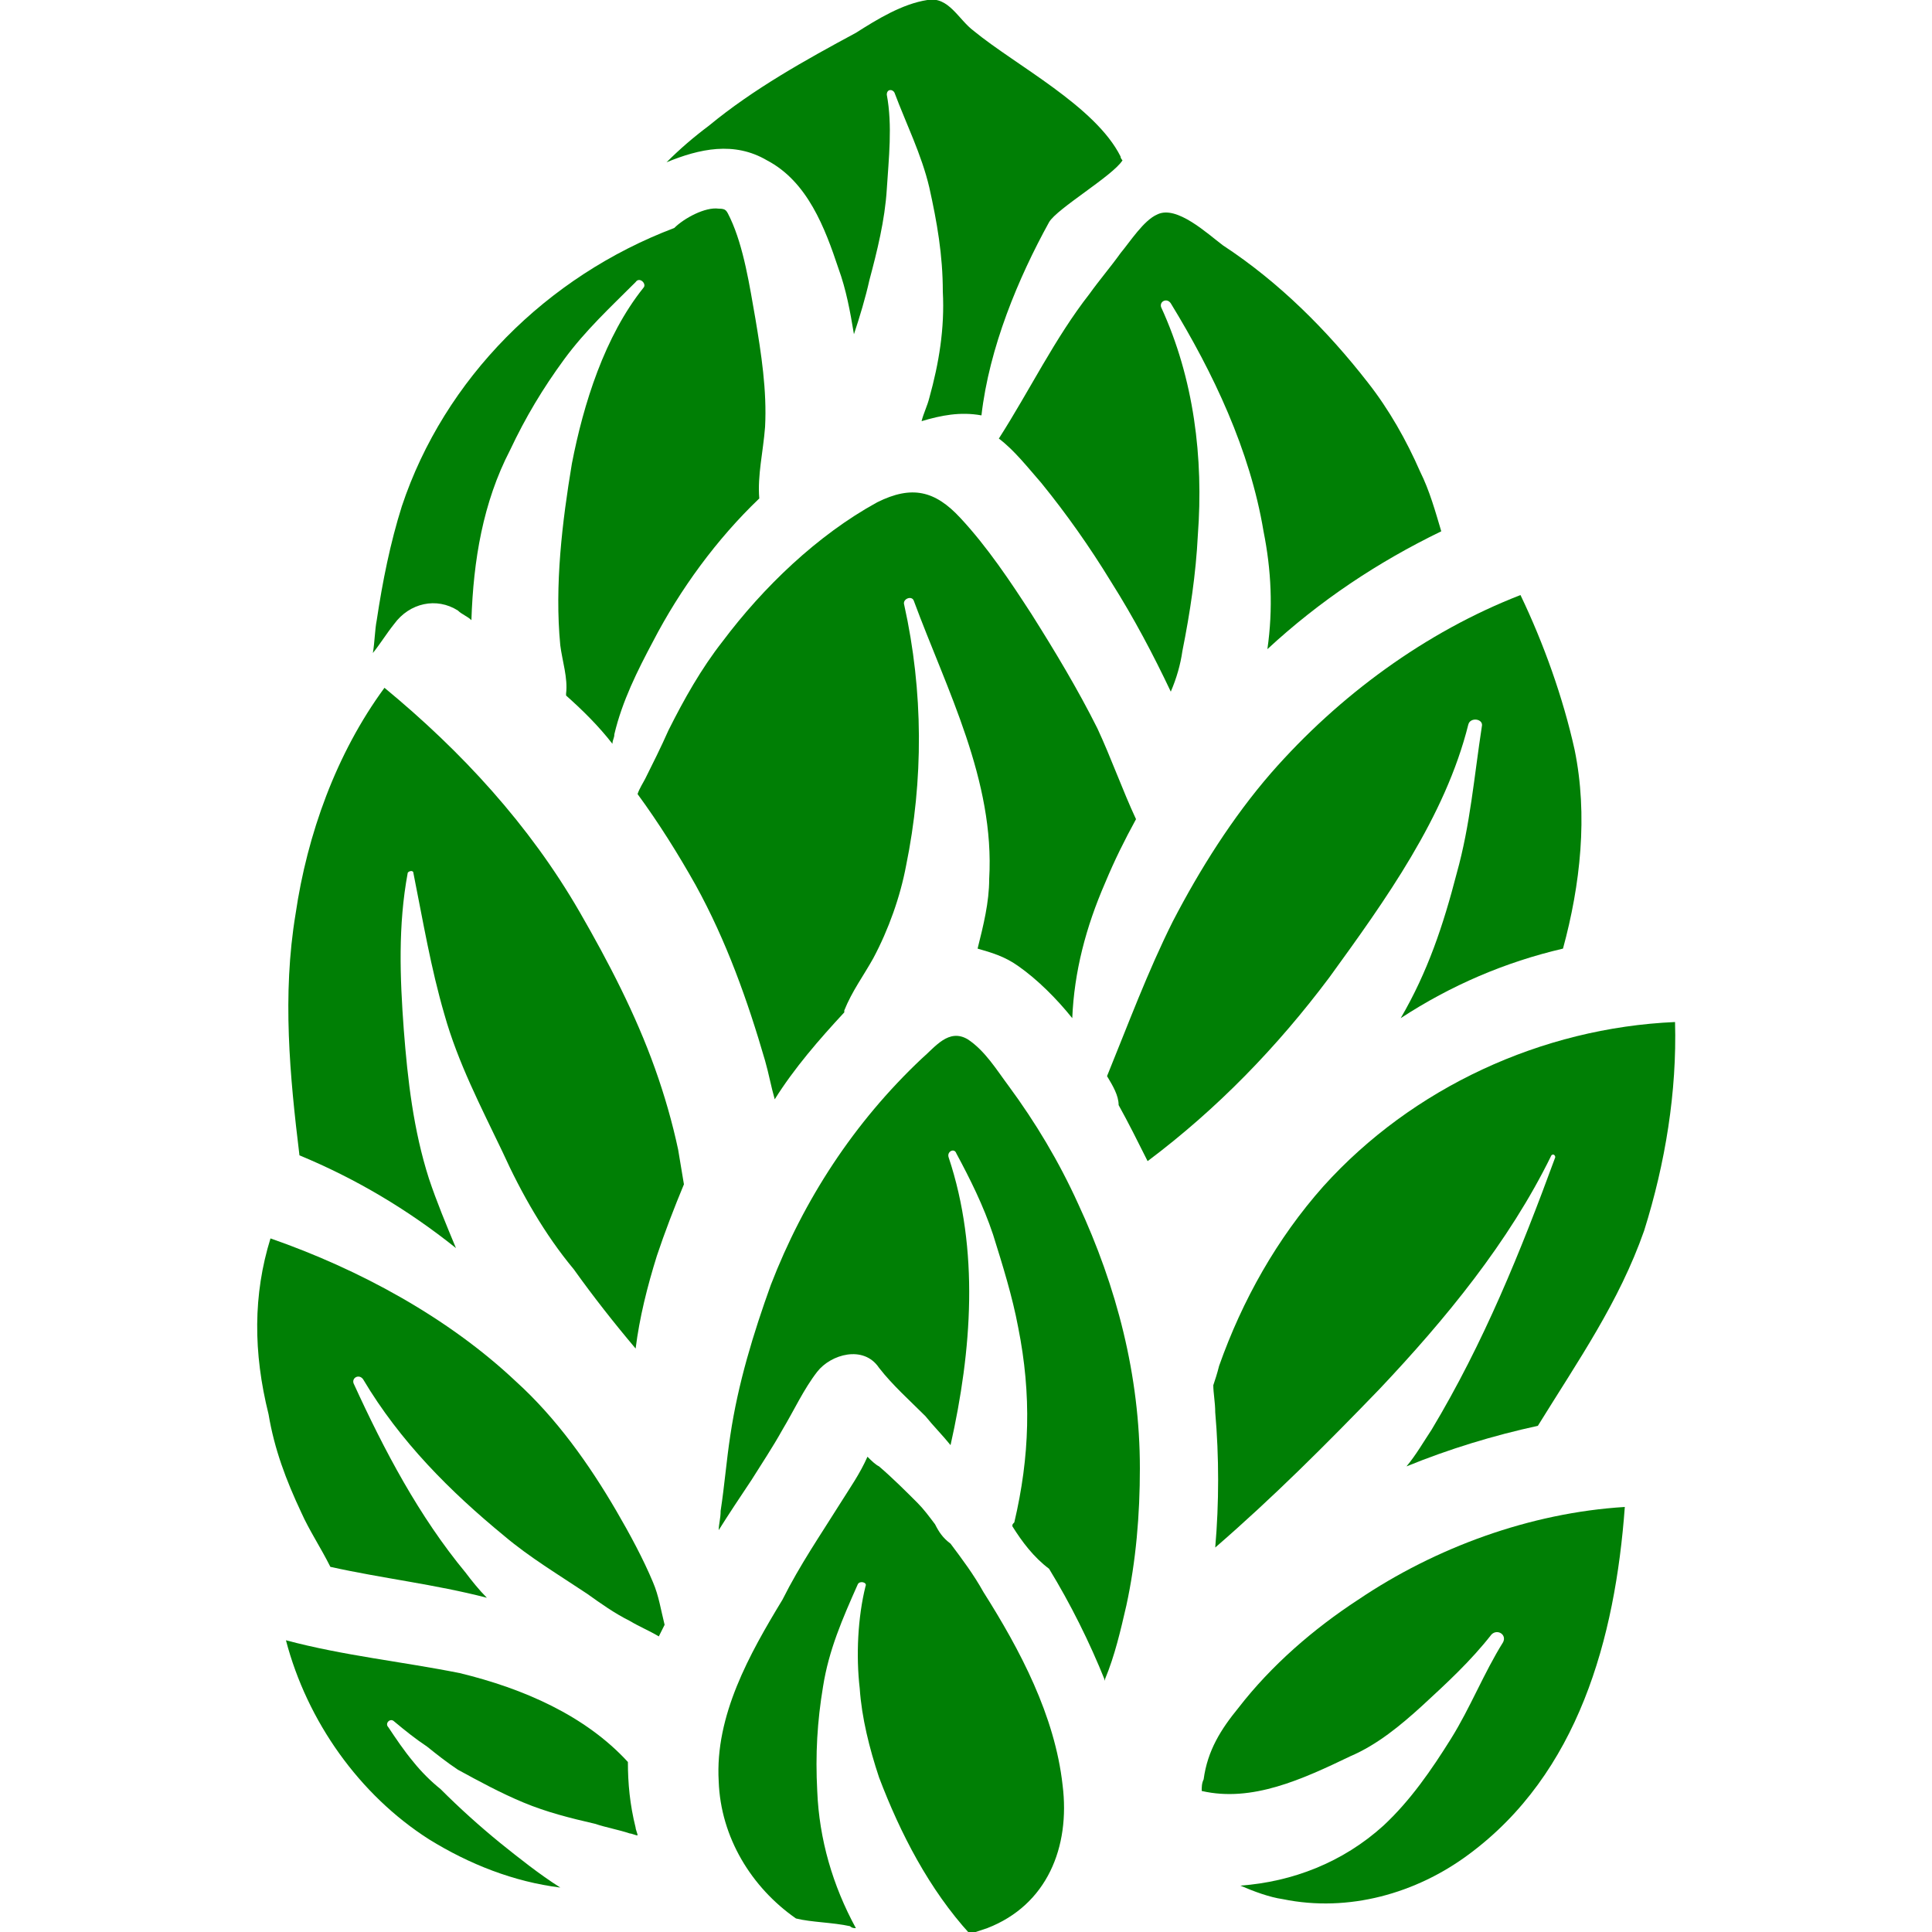
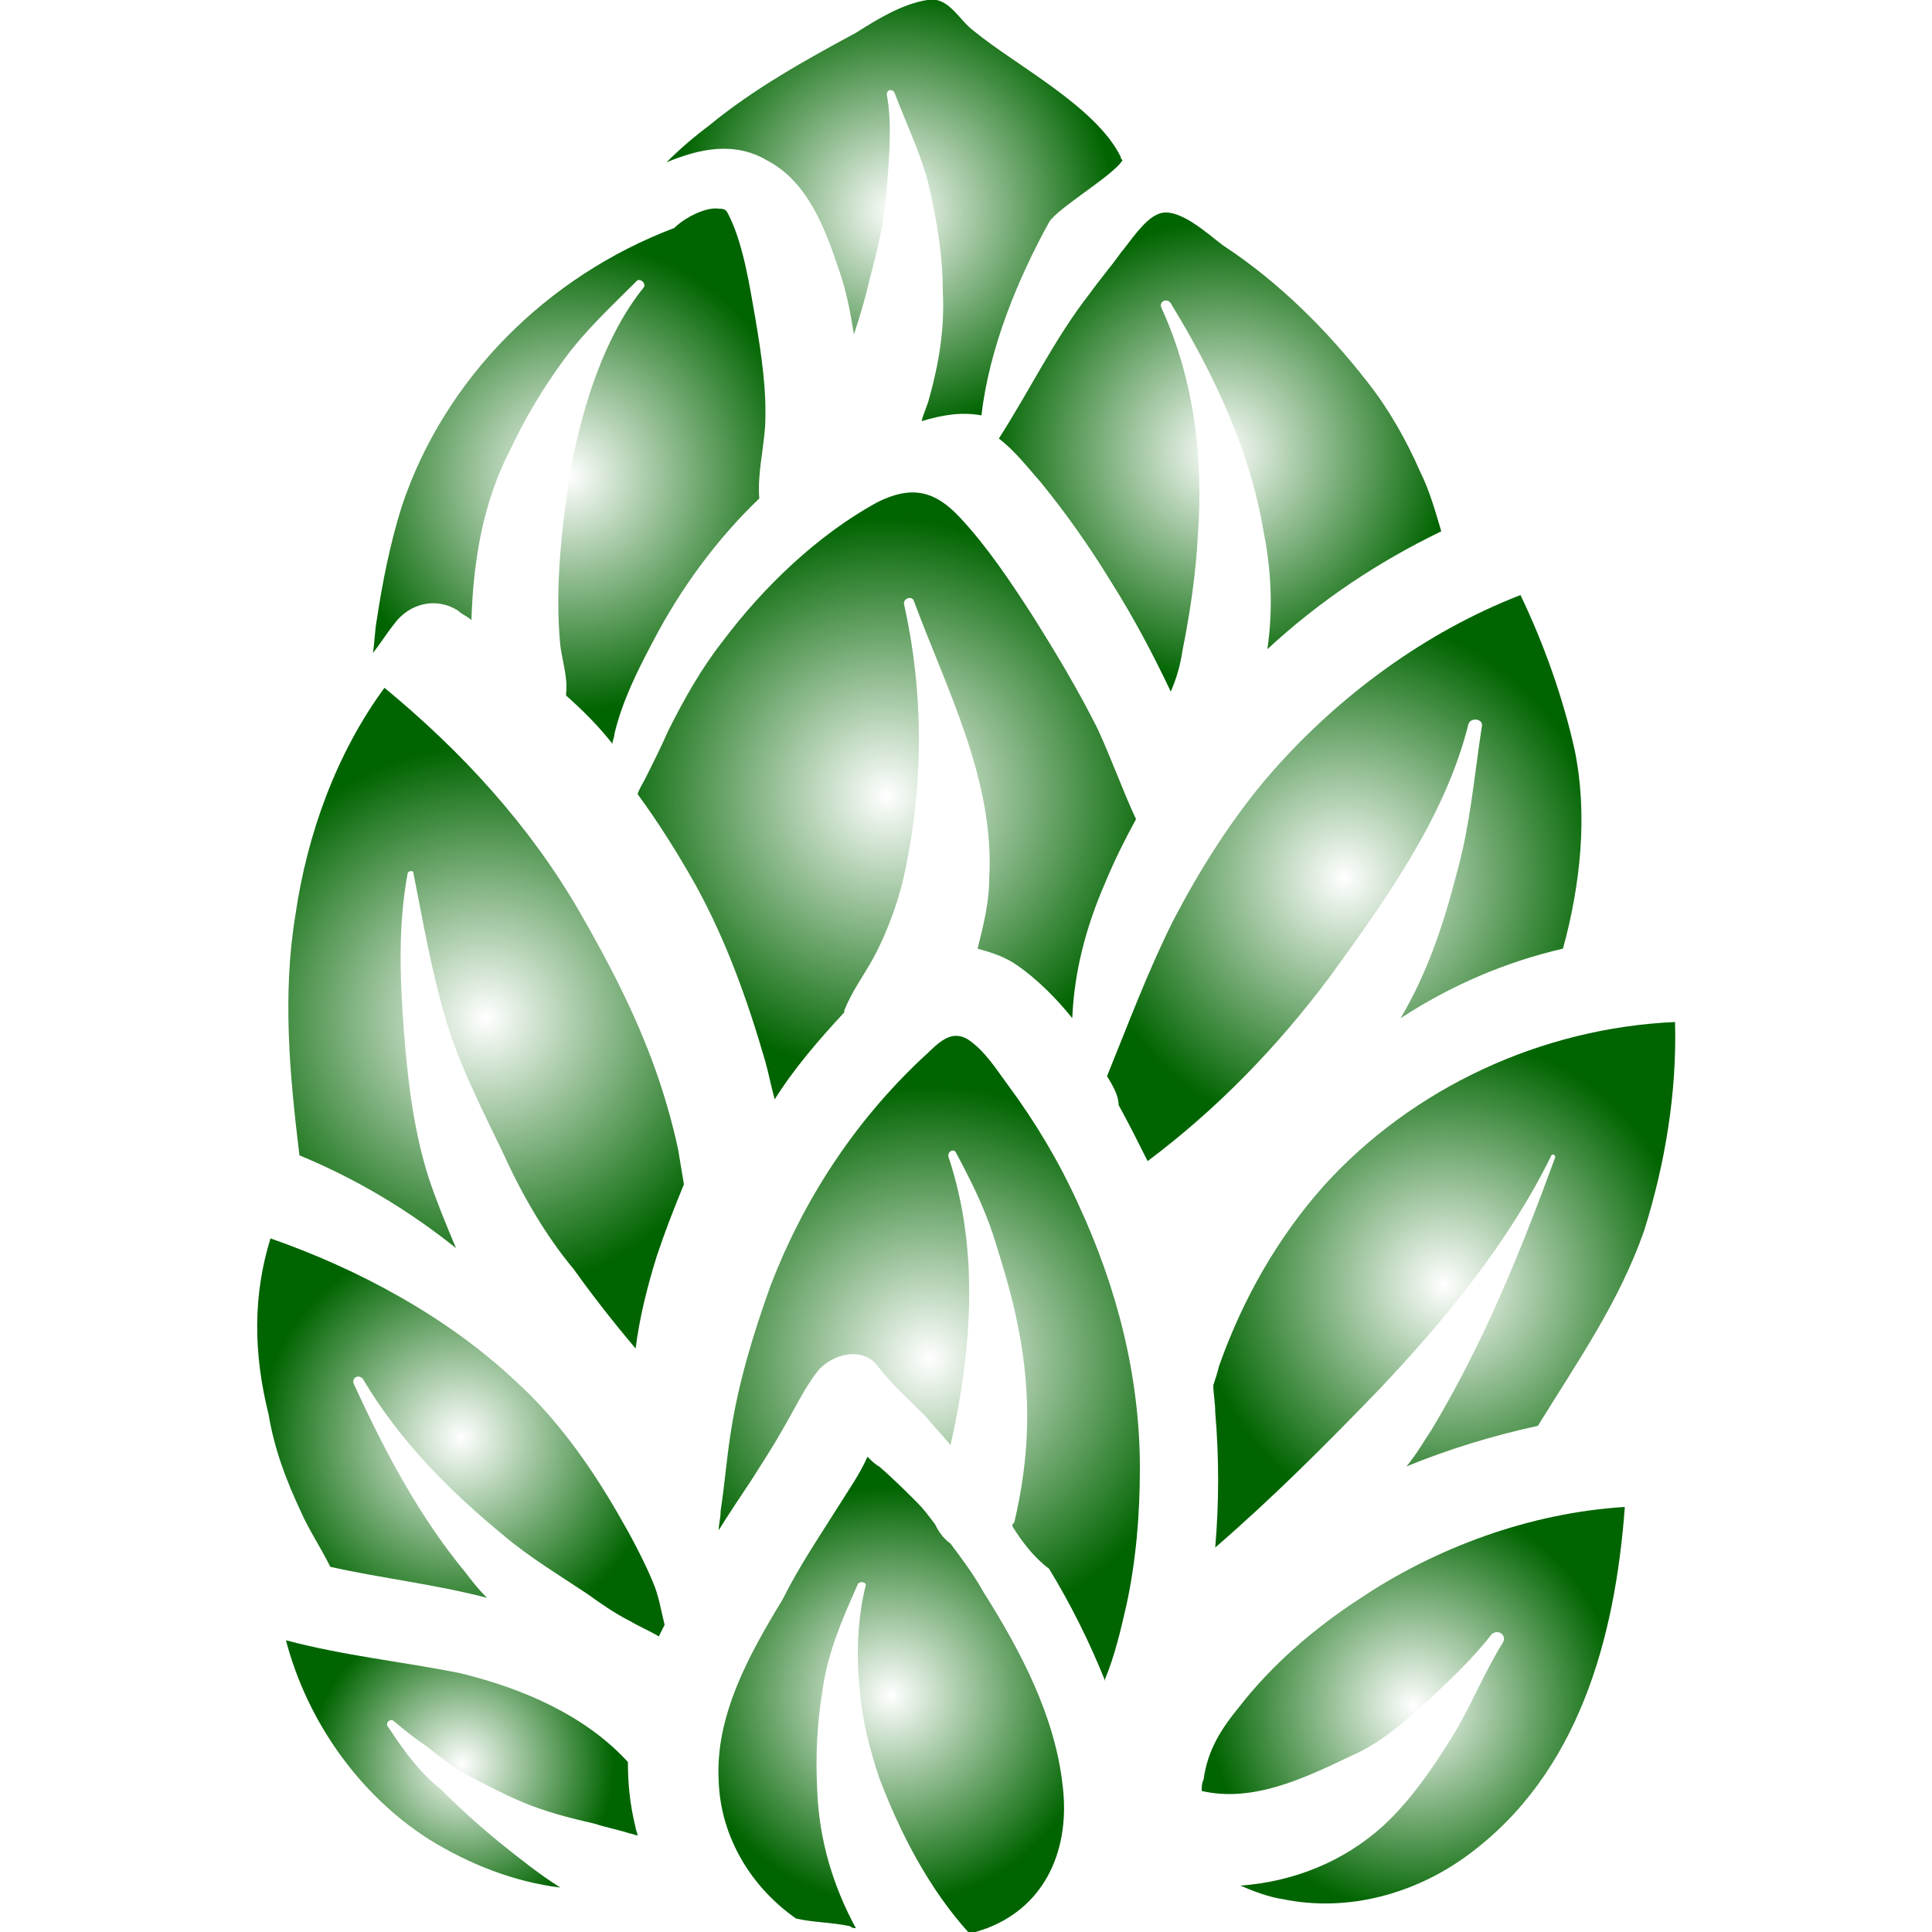
<svg xmlns="http://www.w3.org/2000/svg" version="1.1" id="svg2" x="0px" y="0px" viewBox="0 0 100 100" style="enable-background:new 0 0 100 100;" xml:space="preserve">
  <style type="text/css">
- 	.st0{fill:#007F05;}
+ 	.st0{fill:url(#SVGID_1_);}
+ 	.st1{fill:url(#SVGID_00000170975001029207669940000014935685845053724064_);}
+ 	.st2{fill:url(#SVGID_00000155107071030844058370000010783182928119719562_);}
+ 	.st3{fill:url(#SVGID_00000127751735318478559400000017710243966294339477_);}
+ 	.st4{fill:url(#SVGID_00000026877853173039276320000009833316024229782164_);}
+ 	.st5{fill:url(#SVGID_00000111870860624152018570000006903254840314498182_);}
+ 	.st6{fill:url(#SVGID_00000083811556424313318360000010698475441478846341_);}
+ 	.st7{fill:url(#SVGID_00000018915835078397006190000005407145827041490079_);}
+ 	.st8{fill:url(#SVGID_00000148627532522058905590000014258717430614526343_);}
+ 	.st9{fill:url(#SVGID_00000021837016898409047030000013361272598993514898_);}
+ 	.st10{fill:url(#SVGID_00000037658331906434003880000016023344514609859742_);}
+ 	.st11{fill:url(#SVGID_00000111883307325640447610000015864973017184630420_);}
+ 	.st12{fill:url(#SVGID_00000072967302656032279620000006127745418649780369_);}
</style>
  <g>
+     <radialGradient id="SVGID_1_" cx="69.578" cy="45.45" r="13.516" gradientUnits="userSpaceOnUse">
+       <stop offset="0" style="stop-color:#FFFFFF" />
+       <stop offset="1" style="stop-color:#006400" />
+     </radialGradient>
    <path class="st0" d="M57.3,55.7c1.1-2.7,2.1-5.4,3.4-8c1.4-2.7,3.1-5.4,5.1-7.7c3.5-4,8-7.3,12.9-9.2c1.2,2.5,2.2,5.3,2.8,8   c0.7,3.4,0.3,7-0.6,10.3c-3,0.7-5.8,1.9-8.4,3.6c1.4-2.4,2.2-4.8,2.9-7.5c0.7-2.5,0.9-5,1.3-7.6c0.1-0.4-0.6-0.5-0.7-0.1   c-1.2,4.8-4.3,9.1-7.2,13.1c-2.7,3.6-5.8,6.8-9.4,9.5c-0.5-1-1-2-1.5-2.9C57.9,56.7,57.6,56.2,57.3,55.7z" />
-     <path class="st0" d="M64.1,88.4c1.7-2.2,3.9-4.1,6.2-5.6c4-2.7,8.9-4.5,13.8-4.8c-0.5,6.8-2.4,13.8-8.1,18l0,0   c-2.7,2-6.2,3-9.6,2.3c-0.7-0.1-1.5-0.4-2.2-0.7c2.7-0.2,5.3-1.2,7.4-3.1c1.4-1.3,2.5-2.9,3.5-4.5c1-1.6,1.7-3.4,2.7-5   c0.2-0.4-0.3-0.7-0.6-0.4c-1.1,1.4-2.3,2.5-3.6,3.7c-1.1,1-2.3,2-3.7,2.6c-2.5,1.2-5.1,2.4-7.7,1.8c0-0.2,0-0.4,0.1-0.6   C62.5,90.6,63.2,89.5,64.1,88.4z" />
-     <path class="st0" d="M79.6,73.8c-2.3,0.5-4.6,1.2-6.8,2.1c0.5-0.6,0.9-1.3,1.3-1.9c2.7-4.5,4.6-9.2,6.4-14.1c0-0.1-0.1-0.2-0.2-0.1   c-2.2,4.5-5.5,8.5-8.9,12.1c-2.8,2.9-5.5,5.6-8.5,8.2c0.2-2.3,0.2-4.7,0-7c0-0.5-0.1-1-0.1-1.4c0.1-0.3,0.2-0.6,0.3-1   c1.2-3.4,3-6.6,5.4-9.3c4.6-5.1,11.3-8.2,18.2-8.5c0.1,3.6-0.5,7.3-1.6,10.8l0,0C83.8,67.4,81.7,70.4,79.6,73.8   C79.6,73.8,79.6,73.8,79.6,73.8z" />
-     <path class="st0" d="M50.4,49.3L50.4,49.3L50.4,49.3z" />
-     <path class="st0" d="M46.9,44.8c-0.3,1.6-0.9,3.3-1.7,4.8c-0.5,0.9-1.1,1.7-1.5,2.7c0,0,0,0.1,0,0.1c-1.3,1.4-2.6,2.9-3.6,4.5   c-0.2-0.7-0.3-1.3-0.5-2c-0.9-3.1-2-6.2-3.6-9.1c-0.9-1.6-1.9-3.2-3-4.7c0.1-0.3,0.3-0.6,0.4-0.8c0.4-0.8,0.8-1.6,1.2-2.5   c0.8-1.6,1.7-3.2,2.8-4.6c2.1-2.8,4.9-5.5,8-7.2c1.8-0.9,3-0.6,4.3,0.8c1.4,1.5,2.6,3.3,3.7,5c1.2,1.9,2.4,3.9,3.4,5.9   c0.7,1.5,1.3,3.2,2,4.7c-0.6,1.1-1.1,2.1-1.6,3.3c-1,2.3-1.6,4.6-1.7,7c-0.8-1-1.8-2-2.8-2.7c-0.7-0.5-1.4-0.7-2.1-0.9   c0.3-1.2,0.6-2.4,0.6-3.6c0.3-5.1-2.2-9.8-3.9-14.4c-0.1-0.3-0.6-0.1-0.5,0.2C47.8,35.8,47.8,40.4,46.9,44.8z" />
-     <path class="st0" d="M52.4,79c0-0.1,0-0.1,0.1-0.2c0.8-3.4,0.9-6.6,0.2-10.1c-0.3-1.6-0.8-3.2-1.3-4.8c-0.5-1.5-1.2-2.9-1.9-4.2   c-0.1-0.3-0.5-0.1-0.4,0.2c1.6,4.8,1.2,10,0.1,14.9c-0.4-0.5-0.9-1-1.3-1.5c-0.8-0.8-1.7-1.6-2.4-2.5c-0.8-1.2-2.5-0.7-3.2,0.2   c-0.7,0.9-1.2,2-1.8,3c-0.5,0.9-1.1,1.8-1.6,2.6c-0.6,0.9-1.2,1.8-1.7,2.6c0-0.3,0.1-0.6,0.1-1c0.2-1.3,0.3-2.6,0.5-3.9   c0.4-2.7,1.2-5.3,2.1-7.8c1.7-4.4,4.3-8.4,7.8-11.7c0.7-0.6,1.4-1.6,2.4-1c0.9,0.6,1.5,1.6,2.1,2.4c1.4,1.9,2.6,3.9,3.6,6.1   c2,4.3,3.2,8.9,3.2,13.7c0,2.4-0.2,4.8-0.7,7.1c-0.3,1.3-0.6,2.6-1.1,3.8c0,0,0,0.1,0,0.1c-0.8-2-1.8-4-2.9-5.8   C53.5,80.6,52.9,79.8,52.4,79z" />
-     <path class="st0" d="M26,59.6c-1.1-2.3-2.3-4.6-3-7.1c-0.7-2.4-1.1-4.8-1.6-7.3c0-0.2-0.3-0.1-0.3,0l0,0c-0.5,2.7-0.4,5.4-0.2,8.1   c0.2,2.6,0.5,5.2,1.3,7.7c0.4,1.2,0.9,2.4,1.4,3.6c-2.5-2-5.2-3.6-8.1-4.8c-0.5-4.1-0.9-8.3-0.2-12.5c0.6-4.1,2.1-8.3,4.6-11.7   c4,3.3,7.5,7.1,10.1,11.6c1.5,2.6,2.9,5.3,3.9,8.1c0.5,1.4,0.9,2.8,1.2,4.2c0.1,0.6,0.2,1.2,0.3,1.8c-0.5,1.2-1,2.5-1.4,3.7   c-0.5,1.6-0.9,3.2-1.1,4.8c-1.1-1.3-2.2-2.7-3.2-4.1C28.2,63.9,27,61.8,26,59.6z" />
-     <path class="st0" d="M65.4,27.5c-0.7-4.2-2.6-8.2-4.8-11.8c-0.2-0.3-0.6-0.1-0.5,0.2c1.7,3.7,2.2,7.8,1.9,11.8c-0.1,2-0.4,4-0.8,6   c-0.1,0.7-0.3,1.4-0.6,2.1c-0.9-1.9-1.9-3.8-3.1-5.7c-1.1-1.8-2.3-3.5-3.6-5.1c-0.7-0.8-1.4-1.7-2.2-2.3c1.6-2.5,2.9-5.2,4.7-7.5   c0.5-0.7,1.1-1.4,1.6-2.1c0.5-0.6,1.2-1.7,1.9-2c1-0.5,2.6,1,3.4,1.6c2.9,1.9,5.4,4.4,7.5,7.1c1.1,1.4,2,3,2.7,4.6   c0.5,1,0.8,2.1,1.1,3.1c-3.3,1.6-6.3,3.6-9,6.1C65.9,31.5,65.8,29.5,65.4,27.5z" />
-     <path class="st0" d="M43.5,77.8c0.5-0.8,1-1.5,1.4-2.4c0.2,0.2,0.4,0.4,0.6,0.5c0.7,0.6,1.4,1.3,2,1.9c0.3,0.3,0.6,0.7,0.9,1.1   c0.2,0.4,0.4,0.7,0.8,1c0.6,0.8,1.2,1.6,1.7,2.5c1.9,3,3.7,6.4,4.1,10c0.4,3.2-0.8,6.2-3.9,7.4c-0.3,0.1-0.6,0.2-0.9,0.3   c-2.1-2.3-3.6-5.2-4.7-8.1c-0.5-1.5-0.9-3.1-1-4.6c-0.2-1.7-0.1-3.7,0.3-5.3c0.1-0.2-0.3-0.3-0.4-0.1c-0.8,1.8-1.5,3.4-1.8,5.3   c-0.3,1.8-0.4,3.5-0.3,5.4c0.1,2.5,0.8,4.9,2,7.1c-0.1,0-0.2,0-0.3-0.1c-0.9-0.2-2-0.2-2.8-0.4c-2.3-1.6-3.9-4.2-4-7.1   c-0.2-3.4,1.6-6.6,3.3-9.4C41.4,81,42.5,79.4,43.5,77.8z" />
-     <path class="st0" d="M37.2,10.8c0.4,0,0.4,0.1,0.6,0.5c0.7,1.5,1,3.5,1.3,5.2c0.3,1.8,0.6,3.7,0.5,5.6c-0.1,1.3-0.4,2.5-0.3,3.7   c-2.2,2.1-4.1,4.7-5.5,7.4c-0.8,1.5-1.6,3.1-2,4.8c0,0.2-0.1,0.3-0.1,0.5c-0.7-0.9-1.5-1.7-2.4-2.5c0,0,0-0.1,0-0.1   c0.1-0.8-0.2-1.7-0.3-2.5c-0.3-3.1,0.1-6.4,0.6-9.4c0.6-3.1,1.7-6.6,3.7-9.1c0.2-0.2-0.2-0.6-0.4-0.3c-1.3,1.3-2.6,2.5-3.7,4   c-1.1,1.5-2,3-2.8,4.7c-1.4,2.7-1.9,5.7-2,8.8c-0.2-0.2-0.5-0.3-0.7-0.5c-1.1-0.7-2.5-0.4-3.3,0.7c-0.4,0.5-0.7,1-1.1,1.5   c0.1-0.6,0.1-1.2,0.2-1.7c0.3-2,0.7-4,1.3-5.9c2.2-6.6,7.5-11.9,14.1-14.4l0,0C35.4,11.3,36.5,10.7,37.2,10.8z" />
-     <path class="st0" d="M54.3,11.5c-1.6,2.9-3.1,6.5-3.5,10c-1.1-0.2-2.1,0-3.1,0.3c0.1-0.4,0.3-0.8,0.4-1.2c0.5-1.8,0.8-3.6,0.7-5.5   c0-1.9-0.3-3.6-0.7-5.4c-0.4-1.7-1.2-3.3-1.8-4.9c-0.1-0.2-0.4-0.2-0.4,0.1c0.3,1.6,0.1,3.3,0,4.9c-0.1,1.6-0.5,3.2-0.9,4.7   c-0.2,0.9-0.5,1.9-0.8,2.8c-0.2-1.2-0.4-2.3-0.8-3.4c-0.7-2.1-1.6-4.5-3.7-5.6c-1.7-1-3.5-0.6-5.2,0.1c0.7-0.7,1.4-1.3,2.2-1.9   c2.3-1.9,5-3.4,7.6-4.8C45.4,1,46.7,0.2,48,0c1.1-0.2,1.6,1,2.4,1.6c2.2,1.8,6.3,3.9,7.6,6.5c0,0.1,0.1,0.2,0.1,0.2   C57.6,9.1,54.7,10.8,54.3,11.5z" />
-     <path class="st0" d="M32.5,91.2c0,1.1,0.1,2.2,0.4,3.4c0,0.1,0.1,0.3,0.1,0.4c-0.1,0-0.3-0.1-0.4-0.1c-0.6-0.2-1.2-0.3-1.8-0.5   c-1.3-0.3-2.5-0.6-3.7-1.1c-1.2-0.5-2.3-1.1-3.4-1.7c-0.6-0.4-1.1-0.8-1.6-1.2c-0.6-0.4-1.1-0.8-1.7-1.3c-0.2-0.2-0.5,0.1-0.3,0.3   c0.4,0.6,0.8,1.2,1.3,1.8c0.4,0.5,0.9,1,1.4,1.4c1,1,2,1.9,3.1,2.8c1,0.8,2,1.6,3.1,2.3c-2.4-0.3-4.7-1.2-6.8-2.5   c-3.6-2.3-6.3-6.1-7.4-10.3c3,0.8,6,1.1,9,1.7C27.1,87.4,30.3,88.8,32.5,91.2z" />
-     <path class="st0" d="M14,64.1c4.6,1.6,9.2,4.1,12.7,7.4c2.1,1.9,3.8,4.3,5.2,6.7c0.7,1.2,1.4,2.5,1.9,3.7c0.3,0.7,0.4,1.4,0.6,2.2   c-0.1,0.2-0.2,0.4-0.3,0.6c-0.5-0.3-1-0.5-1.5-0.8c-0.8-0.4-1.5-0.9-2.2-1.4c-1.5-1-3-1.9-4.3-3c-2.8-2.3-5.4-4.9-7.3-8.1   c-0.2-0.3-0.6-0.1-0.5,0.2c1.6,3.5,3.4,6.9,5.8,9.8c0.3,0.4,0.7,0.9,1.1,1.3c-2.7-0.7-5.4-1-8.1-1.6c-0.5-1-1.1-1.9-1.5-2.8   c-0.8-1.7-1.4-3.3-1.7-5.1C13.1,70,13.1,67,14,64.1z" />
+     <radialGradient id="SVGID_00000010275937766881008900000011177556580805780623_" cx="73.15" cy="88.261" r="10.611" gradientUnits="userSpaceOnUse">
+       <stop offset="0" style="stop-color:#FFFFFF" />
+       <stop offset="1" style="stop-color:#006400" />
+     </radialGradient>
+     <path style="fill:url(#SVGID_00000010275937766881008900000011177556580805780623_);" d="M64.1,88.4c1.7-2.2,3.9-4.1,6.2-5.6   c4-2.7,8.9-4.5,13.8-4.8c-0.5,6.8-2.4,13.8-8.1,18l0,0c-2.7,2-6.2,3-9.6,2.3c-0.7-0.1-1.5-0.4-2.2-0.7c2.7-0.2,5.3-1.2,7.4-3.1   c1.4-1.3,2.5-2.9,3.5-4.5s1.7-3.4,2.7-5c0.2-0.4-0.3-0.7-0.6-0.4c-1.1,1.4-2.3,2.5-3.6,3.7c-1.1,1-2.3,2-3.7,2.6   c-2.5,1.2-5.1,2.4-7.7,1.8c0-0.2,0-0.4,0.1-0.6C62.5,90.6,63.2,89.5,64.1,88.4z" />
+     <radialGradient id="SVGID_00000140016037095310923260000005554732153445944202_" cx="74.755" cy="66.5" r="12.804" gradientUnits="userSpaceOnUse">
+       <stop offset="0" style="stop-color:#FFFFFF" />
+       <stop offset="1" style="stop-color:#006400" />
+     </radialGradient>
+     <path style="fill:url(#SVGID_00000140016037095310923260000005554732153445944202_);" d="M79.6,73.8c-2.3,0.5-4.6,1.2-6.8,2.1   c0.5-0.6,0.9-1.3,1.3-1.9c2.7-4.5,4.6-9.2,6.4-14.1c0-0.1-0.1-0.2-0.2-0.1c-2.2,4.5-5.5,8.5-8.9,12.1c-2.8,2.9-5.5,5.6-8.5,8.2   c0.2-2.3,0.2-4.7,0-7c0-0.5-0.1-1-0.1-1.4c0.1-0.3,0.2-0.6,0.3-1c1.2-3.4,3-6.6,5.4-9.3c4.6-5.1,11.3-8.2,18.2-8.5   c0.1,3.6-0.5,7.3-1.6,10.8l0,0C83.8,67.4,81.7,70.4,79.6,73.8L79.6,73.8z" />
+     <radialGradient id="SVGID_00000183969580982092576350000016776632950000971137_" cx="50.4" cy="49.3" r="0" gradientUnits="userSpaceOnUse">
+       <stop offset="0" style="stop-color:#FFFFFF" />
+       <stop offset="1" style="stop-color:#006400" />
+     </radialGradient>
+     <path style="fill:url(#SVGID_00000183969580982092576350000016776632950000971137_);" d="M50.4,49.3L50.4,49.3L50.4,49.3z" />
+     <radialGradient id="SVGID_00000168082653357011983280000010610708799068058017_" cx="45.9" cy="41.194" r="14.372" gradientUnits="userSpaceOnUse">
+       <stop offset="0" style="stop-color:#FFFFFF" />
+       <stop offset="1" style="stop-color:#006400" />
+     </radialGradient>
+     <path style="fill:url(#SVGID_00000168082653357011983280000010610708799068058017_);" d="M46.9,44.8c-0.3,1.6-0.9,3.3-1.7,4.8   c-0.5,0.9-1.1,1.7-1.5,2.7v0.1c-1.3,1.4-2.6,2.9-3.6,4.5c-0.2-0.7-0.3-1.3-0.5-2c-0.9-3.1-2-6.2-3.6-9.1c-0.9-1.6-1.9-3.2-3-4.7   c0.1-0.3,0.3-0.6,0.4-0.8c0.4-0.8,0.8-1.6,1.2-2.5c0.8-1.6,1.7-3.2,2.8-4.6c2.1-2.8,4.9-5.5,8-7.2c1.8-0.9,3-0.6,4.3,0.8   c1.4,1.5,2.6,3.3,3.7,5c1.2,1.9,2.4,3.9,3.4,5.9c0.7,1.5,1.3,3.2,2,4.7c-0.6,1.1-1.1,2.1-1.6,3.3c-1,2.3-1.6,4.6-1.7,7   c-0.8-1-1.8-2-2.8-2.7c-0.7-0.5-1.4-0.7-2.1-0.9c0.3-1.2,0.6-2.4,0.6-3.6c0.3-5.1-2.2-9.8-3.9-14.4c-0.1-0.3-0.6-0.1-0.5,0.2   C47.8,35.8,47.8,40.4,46.9,44.8z" />
+     <radialGradient id="SVGID_00000147909535911327324890000013627451965271484322_" cx="48.1" cy="70.308" r="14.097" gradientUnits="userSpaceOnUse">
+       <stop offset="0" style="stop-color:#FFFFFF" />
+       <stop offset="1" style="stop-color:#006400" />
+     </radialGradient>
+     <path style="fill:url(#SVGID_00000147909535911327324890000013627451965271484322_);" d="M52.4,79c0-0.1,0-0.1,0.1-0.2   c0.8-3.4,0.9-6.6,0.2-10.1c-0.3-1.6-0.8-3.2-1.3-4.8c-0.5-1.5-1.2-2.9-1.9-4.2c-0.1-0.3-0.5-0.1-0.4,0.2c1.6,4.8,1.2,10,0.1,14.9   c-0.4-0.5-0.9-1-1.3-1.5c-0.8-0.8-1.7-1.6-2.4-2.5c-0.8-1.2-2.5-0.7-3.2,0.2c-0.7,0.9-1.2,2-1.8,3c-0.5,0.9-1.1,1.8-1.6,2.6   c-0.6,0.9-1.2,1.8-1.7,2.6c0-0.3,0.1-0.6,0.1-1c0.2-1.3,0.3-2.6,0.5-3.9c0.4-2.7,1.2-5.3,2.1-7.8c1.7-4.4,4.3-8.4,7.8-11.7   c0.7-0.6,1.4-1.6,2.4-1c0.9,0.6,1.5,1.6,2.1,2.4c1.4,1.9,2.6,3.9,3.6,6.1c2,4.3,3.2,8.9,3.2,13.7c0,2.4-0.2,4.8-0.7,7.1   c-0.3,1.3-0.6,2.6-1.1,3.8V87c-0.8-2-1.8-4-2.9-5.8C53.5,80.6,52.9,79.8,52.4,79z" />
+     <radialGradient id="SVGID_00000034805128914293390620000008629915347224402331_" cx="25.162" cy="52.7" r="14.093" gradientUnits="userSpaceOnUse">
+       <stop offset="0" style="stop-color:#FFFFFF" />
+       <stop offset="1" style="stop-color:#006400" />
+     </radialGradient>
+     <path style="fill:url(#SVGID_00000034805128914293390620000008629915347224402331_);" d="M26,59.6c-1.1-2.3-2.3-4.6-3-7.1   c-0.7-2.4-1.1-4.8-1.6-7.3c0-0.2-0.3-0.1-0.3,0l0,0c-0.5,2.7-0.4,5.4-0.2,8.1c0.2,2.6,0.5,5.2,1.3,7.7c0.4,1.2,0.9,2.4,1.4,3.6   c-2.5-2-5.2-3.6-8.1-4.8c-0.5-4.1-0.9-8.3-0.2-12.5c0.6-4.1,2.1-8.3,4.6-11.7c4,3.3,7.5,7.1,10.1,11.6c1.5,2.6,2.9,5.3,3.9,8.1   c0.5,1.4,0.9,2.8,1.2,4.2c0.1,0.6,0.2,1.2,0.3,1.8c-0.5,1.2-1,2.5-1.4,3.7c-0.5,1.6-0.9,3.2-1.1,4.8c-1.1-1.3-2.2-2.7-3.2-4.1   C28.2,63.9,27,61.8,26,59.6z" />
+     <radialGradient id="SVGID_00000150087013597070184580000001354607796336163475_" cx="63.15" cy="23.4" r="11.935" gradientUnits="userSpaceOnUse">
+       <stop offset="0" style="stop-color:#FFFFFF" />
+       <stop offset="1" style="stop-color:#006400" />
+     </radialGradient>
+     <path style="fill:url(#SVGID_00000150087013597070184580000001354607796336163475_);" d="M65.4,27.5c-0.7-4.2-2.6-8.2-4.8-11.8   c-0.2-0.3-0.6-0.1-0.5,0.2c1.7,3.7,2.2,7.8,1.9,11.8c-0.1,2-0.4,4-0.8,6c-0.1,0.7-0.3,1.4-0.6,2.1c-0.9-1.9-1.9-3.8-3.1-5.7   c-1.1-1.8-2.3-3.5-3.6-5.1c-0.7-0.8-1.4-1.7-2.2-2.3c1.6-2.5,2.9-5.2,4.7-7.5c0.5-0.7,1.1-1.4,1.6-2.1c0.5-0.6,1.2-1.7,1.9-2   c1-0.5,2.6,1,3.4,1.6c2.9,1.9,5.4,4.4,7.5,7.1c1.1,1.4,2,3,2.7,4.6c0.5,1,0.8,2.1,1.1,3.1c-3.3,1.6-6.3,3.6-9,6.1   C65.9,31.5,65.8,29.5,65.4,27.5z" />
+     <radialGradient id="SVGID_00000163035677405367699220000006375677426778938260_" cx="46.13" cy="87.75" r="10.783" gradientUnits="userSpaceOnUse">
+       <stop offset="0" style="stop-color:#FFFFFF" />
+       <stop offset="1" style="stop-color:#006400" />
+     </radialGradient>
+     <path style="fill:url(#SVGID_00000163035677405367699220000006375677426778938260_);" d="M43.5,77.8c0.5-0.8,1-1.5,1.4-2.4   c0.2,0.2,0.4,0.4,0.6,0.5c0.7,0.6,1.4,1.3,2,1.9c0.3,0.3,0.6,0.7,0.9,1.1c0.2,0.4,0.4,0.7,0.8,1c0.6,0.8,1.2,1.6,1.7,2.5   c1.9,3,3.7,6.4,4.1,10c0.4,3.2-0.8,6.2-3.9,7.4c-0.3,0.1-0.6,0.2-0.9,0.3c-2.1-2.3-3.6-5.2-4.7-8.1c-0.5-1.5-0.9-3.1-1-4.6   c-0.2-1.7-0.1-3.7,0.3-5.3c0.1-0.2-0.3-0.3-0.4-0.1c-0.8,1.8-1.5,3.4-1.8,5.3c-0.3,1.8-0.4,3.5-0.3,5.4c0.1,2.5,0.8,4.9,2,7.1   c-0.1,0-0.2,0-0.3-0.1c-0.9-0.2-2-0.2-2.8-0.4c-2.3-1.6-3.9-4.2-4-7.1c-0.2-3.4,1.6-6.6,3.3-9.4C41.4,81,42.5,79.4,43.5,77.8z" />
+     <radialGradient id="SVGID_00000025440832602518912930000017881491865571495571_" cx="29.46" cy="24.645" r="12.149" gradientUnits="userSpaceOnUse">
+       <stop offset="0" style="stop-color:#FFFFFF" />
+       <stop offset="1" style="stop-color:#006400" />
+     </radialGradient>
+     <path style="fill:url(#SVGID_00000025440832602518912930000017881491865571495571_);" d="M37.2,10.8c0.4,0,0.4,0.1,0.6,0.5   c0.7,1.5,1,3.5,1.3,5.2c0.3,1.8,0.6,3.7,0.5,5.6c-0.1,1.3-0.4,2.5-0.3,3.7c-2.2,2.1-4.1,4.7-5.5,7.4c-0.8,1.5-1.6,3.1-2,4.8   c0,0.2-0.1,0.3-0.1,0.5c-0.7-0.9-1.5-1.7-2.4-2.5v-0.1c0.1-0.8-0.2-1.7-0.3-2.5c-0.3-3.1,0.1-6.4,0.6-9.4c0.6-3.1,1.7-6.6,3.7-9.1   c0.2-0.2-0.2-0.6-0.4-0.3c-1.3,1.3-2.6,2.5-3.7,4s-2,3-2.8,4.7c-1.4,2.7-1.9,5.7-2,8.8c-0.2-0.2-0.5-0.3-0.7-0.5   c-1.1-0.7-2.5-0.4-3.3,0.7c-0.4,0.5-0.7,1-1.1,1.5c0.1-0.6,0.1-1.2,0.2-1.7c0.3-2,0.7-4,1.3-5.9c2.2-6.6,7.5-11.9,14.1-14.4l0,0   C35.4,11.3,36.5,10.7,37.2,10.8z" />
+     <radialGradient id="SVGID_00000012447962579718471260000015793402369486132881_" cx="46.3" cy="10.889" r="11.364" gradientUnits="userSpaceOnUse">
+       <stop offset="0" style="stop-color:#FFFFFF" />
+       <stop offset="1" style="stop-color:#006400" />
+     </radialGradient>
+     <path style="fill:url(#SVGID_00000012447962579718471260000015793402369486132881_);" d="M54.3,11.5c-1.6,2.9-3.1,6.5-3.5,10   c-1.1-0.2-2.1,0-3.1,0.3c0.1-0.4,0.3-0.8,0.4-1.2c0.5-1.8,0.8-3.6,0.7-5.5c0-1.9-0.3-3.6-0.7-5.4c-0.4-1.7-1.2-3.3-1.8-4.9   c-0.1-0.2-0.4-0.2-0.4,0.1c0.3,1.6,0.1,3.3,0,4.9S45.4,13,45,14.5c-0.2,0.9-0.5,1.9-0.8,2.8c-0.2-1.2-0.4-2.3-0.8-3.4   c-0.7-2.1-1.6-4.5-3.7-5.6c-1.7-1-3.5-0.6-5.2,0.1c0.7-0.7,1.4-1.3,2.2-1.9c2.3-1.9,5-3.4,7.6-4.8C45.4,1,46.7,0.2,48,0   c1.1-0.2,1.6,1,2.4,1.6c2.2,1.8,6.3,3.9,7.6,6.5c0,0.1,0.1,0.2,0.1,0.2C57.6,9.1,54.7,10.8,54.3,11.5z" />
+     <radialGradient id="SVGID_00000064351339818118834500000010008761183963185086_" cx="23.9" cy="91.3" r="7.867" gradientUnits="userSpaceOnUse">
+       <stop offset="0" style="stop-color:#FFFFFF" />
+       <stop offset="1" style="stop-color:#006400" />
+     </radialGradient>
+     <path style="fill:url(#SVGID_00000064351339818118834500000010008761183963185086_);" d="M32.5,91.2c0,1.1,0.1,2.2,0.4,3.4   c0,0.1,0.1,0.3,0.1,0.4c-0.1,0-0.3-0.1-0.4-0.1c-0.6-0.2-1.2-0.3-1.8-0.5c-1.3-0.3-2.5-0.6-3.7-1.1s-2.3-1.1-3.4-1.7   c-0.6-0.4-1.1-0.8-1.6-1.2c-0.6-0.4-1.1-0.8-1.7-1.3c-0.2-0.2-0.5,0.1-0.3,0.3c0.4,0.6,0.8,1.2,1.3,1.8c0.4,0.5,0.9,1,1.4,1.4   c1,1,2,1.9,3.1,2.8c1,0.8,2,1.6,3.1,2.3c-2.4-0.3-4.7-1.2-6.8-2.5c-3.6-2.3-6.3-6.1-7.4-10.3c3,0.8,6,1.1,9,1.7   C27.1,87.4,30.3,88.8,32.5,91.2z" />
+     <radialGradient id="SVGID_00000126311862617707690710000000701272967826270116_" cx="23.856" cy="74.4" r="10.423" gradientUnits="userSpaceOnUse">
+       <stop offset="0" style="stop-color:#FFFFFF" />
+       <stop offset="1" style="stop-color:#006400" />
+     </radialGradient>
+     <path style="fill:url(#SVGID_00000126311862617707690710000000701272967826270116_);" d="M14,64.1c4.6,1.6,9.2,4.1,12.7,7.4   c2.1,1.9,3.8,4.3,5.2,6.7c0.7,1.2,1.4,2.5,1.9,3.7c0.3,0.7,0.4,1.4,0.6,2.2c-0.1,0.2-0.2,0.4-0.3,0.6c-0.5-0.3-1-0.5-1.5-0.8   c-0.8-0.4-1.5-0.9-2.2-1.4c-1.5-1-3-1.9-4.3-3c-2.8-2.3-5.4-4.9-7.3-8.1c-0.2-0.3-0.6-0.1-0.5,0.2c1.6,3.5,3.4,6.9,5.8,9.8   c0.3,0.4,0.7,0.9,1.1,1.3c-2.7-0.7-5.4-1-8.1-1.6c-0.5-1-1.1-1.9-1.5-2.8c-0.8-1.7-1.4-3.3-1.7-5.1C13.1,70,13.1,67,14,64.1z" />
  </g>
</svg>
